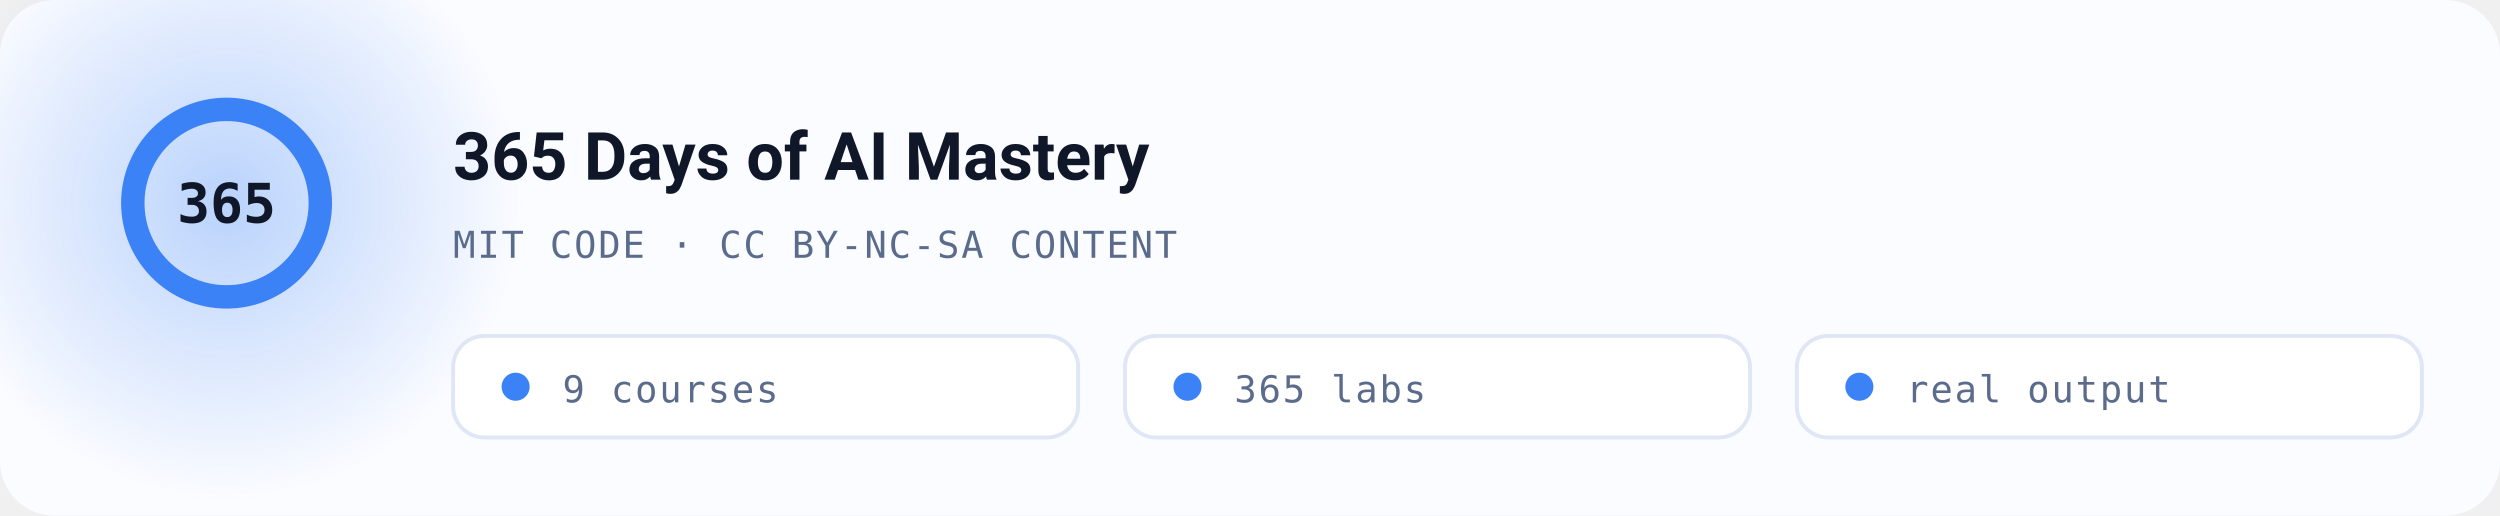
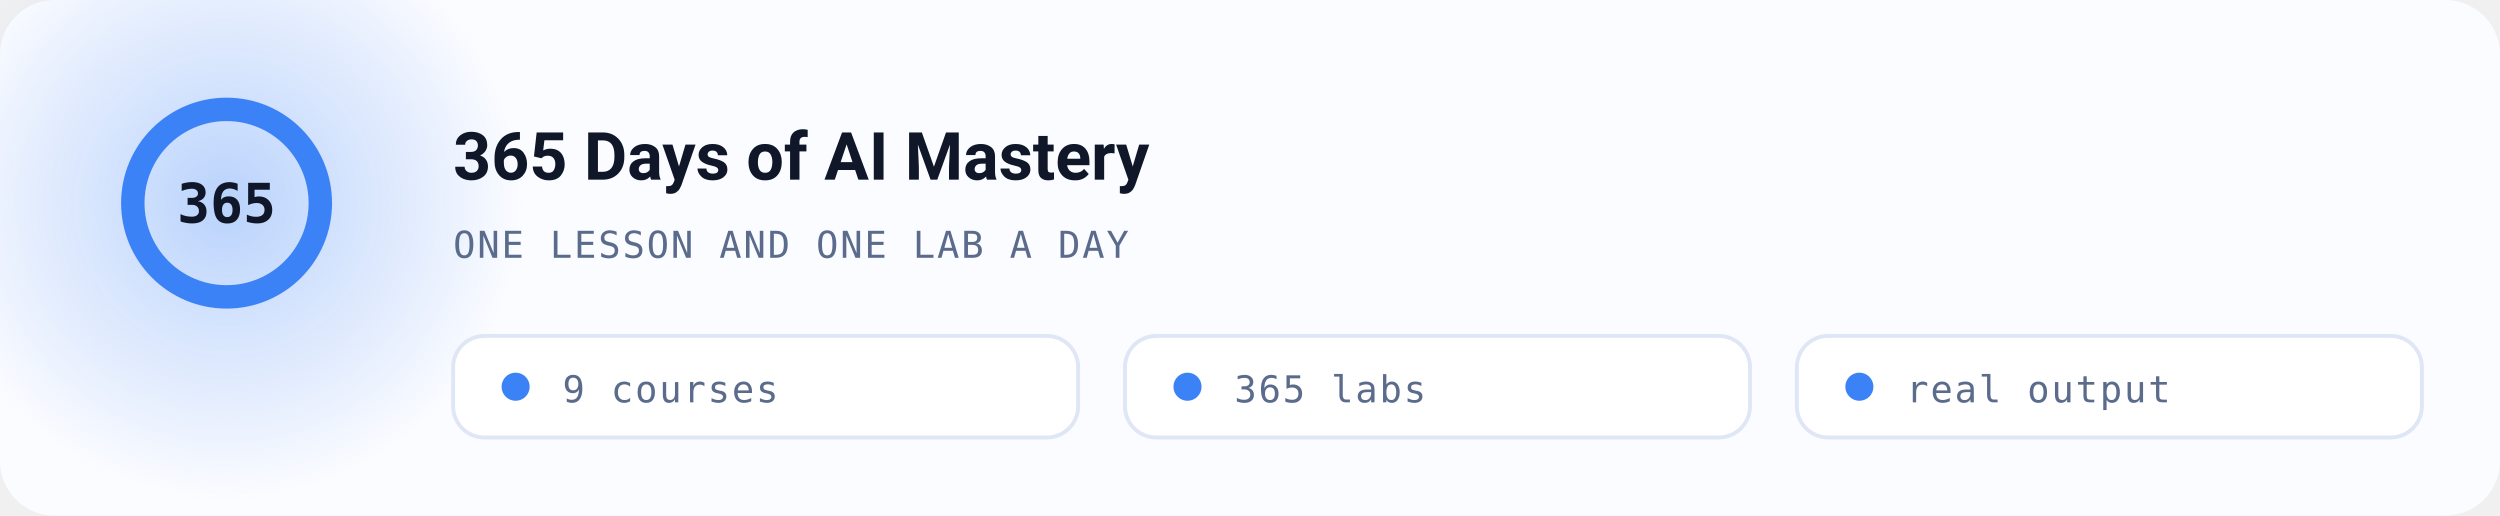
<svg xmlns="http://www.w3.org/2000/svg" viewBox="0 0 640 132" role="img" aria-label="365 Days of AI Mastery">
  <style>
    .mono{font-family:ui-monospace,SFMono-Regular,Menlo,Consolas,monospace}
    .sans{font-family:system-ui,-apple-system,Segoe UI,Roboto,sans-serif}
    .xs{font-size:9.5px;letter-spacing:.05em}
    @keyframes bob{0%,100%{transform:translateY(0)}50%{transform:translateY(-3px)}}
    @keyframes ping{0%,100%{opacity:.3;r:3.4}50%{opacity:1;r:5.2}}
    @keyframes ring{0%{opacity:.6;transform:scale(.76)}70%,100%{opacity:0;transform:scale(1.22)}}
    @keyframes shut{0%,42%{transform:translateY(-6px)}54%,100%{transform:translateY(0)}}
    @keyframes arc{from{stroke-dashoffset:150.8}to{stroke-dashoffset:0}}
    @keyframes spin{to{transform:rotate(360deg)}}
    @keyframes caret{0%,45%{opacity:1}55%,100%{opacity:0}}
    @keyframes draw{from{opacity:0;transform:translateX(-5px)}to{opacity:.8;transform:translateX(0)}}
    @keyframes fade{0%,100%{opacity:.45}50%{opacity:1}}
    @keyframes glow{0%,100%{opacity:.16}50%{opacity:.34}}
    .bob{animation:bob 3.6s ease-in-out infinite}
    .ping{animation:ping 2s ease-in-out infinite}
    .ring{animation:ring 2.8s ease-out infinite;transform-origin:0 0}
    .shackle{animation:shut 4.2s ease-in-out infinite}
    .arc{animation:arc 2.6s cubic-bezier(.22,.9,.3,1) both}
    .sp{animation:spin 12s linear infinite;transform-origin:0 0}
    .caret{animation:caret 1.1s step-end infinite}
    .ln{animation:draw .7s ease-out both}
    .l1{animation-delay:.12s}.l2{animation-delay:.24s}.l3{animation-delay:.36s}
    .chip{animation:fade 4.2s ease-in-out infinite}.c1{animation-delay:1.4s}.c2{animation-delay:2.8s}
    .glow{animation:glow 4.4s ease-in-out infinite}
    @media (prefers-reduced-motion:reduce){*{animation:none!important}.arc{stroke-dashoffset:0}.ln{opacity:.8}}
  </style>
  <defs>
    <radialGradient id="s-ai-roadmap-365-light">
      <stop offset="0%" stop-color="#3b82f6" stop-opacity=".34" />
      <stop offset="100%" stop-color="#3b82f6" stop-opacity="0" />
    </radialGradient>
  </defs>
  <rect width="640" height="132" rx="14" fill="#fbfcff" />
  <circle class="glow" cx="58" cy="52" r="76" fill="url(#s-ai-roadmap-365-light)" />
  <g transform="translate(58 52)">
    <g class="bob">
      <circle r="24" fill="none" stroke="#dfe6f5" stroke-width="6" />
      <circle class="arc" r="24" fill="none" stroke="#3b82f6" stroke-width="6" stroke-linecap="round" stroke-dasharray="150.8" transform="rotate(-90)" />
      <text y="5" text-anchor="middle" class="mono" font-size="14" font-weight="700" fill="#0f1729">365</text>
    </g>
  </g>
  <text x="116" y="46" class="sans" font-size="17" font-weight="700" fill="#0f1729">365 Days of AI Mastery</text>
-   <text x="116" y="66" class="mono xs" fill="#5a6b8c">MIT CODE · CC BY-NC-SA CONTENT</text>
+   <text x="116" y="66" class="mono xs" fill="#5a6b8c">ONE LESSON AND ONE LAB A DAY</text>
  <g class="chip c0">
    <rect x="116" y="86" width="160" height="26" rx="8" fill="#ffffff" stroke="#dfe6f5" />
    <circle cx="132" cy="99" r="3.6" fill="#3b82f6" />
    <text x="144" y="103" class="mono xs" fill="#5a6b8c">9 courses</text>
  </g>
  <g class="chip c1">
    <rect x="288" y="86" width="160" height="26" rx="8" fill="#ffffff" stroke="#dfe6f5" />
    <circle cx="304" cy="99" r="3.6" fill="#3b82f6" />
    <text x="316" y="103" class="mono xs" fill="#5a6b8c">365 labs</text>
  </g>
  <g class="chip c2">
    <rect x="460" y="86" width="160" height="26" rx="8" fill="#ffffff" stroke="#dfe6f5" />
    <circle cx="476" cy="99" r="3.6" fill="#3b82f6" />
    <text x="488" y="103" class="mono xs" fill="#5a6b8c">real output</text>
  </g>
</svg>
